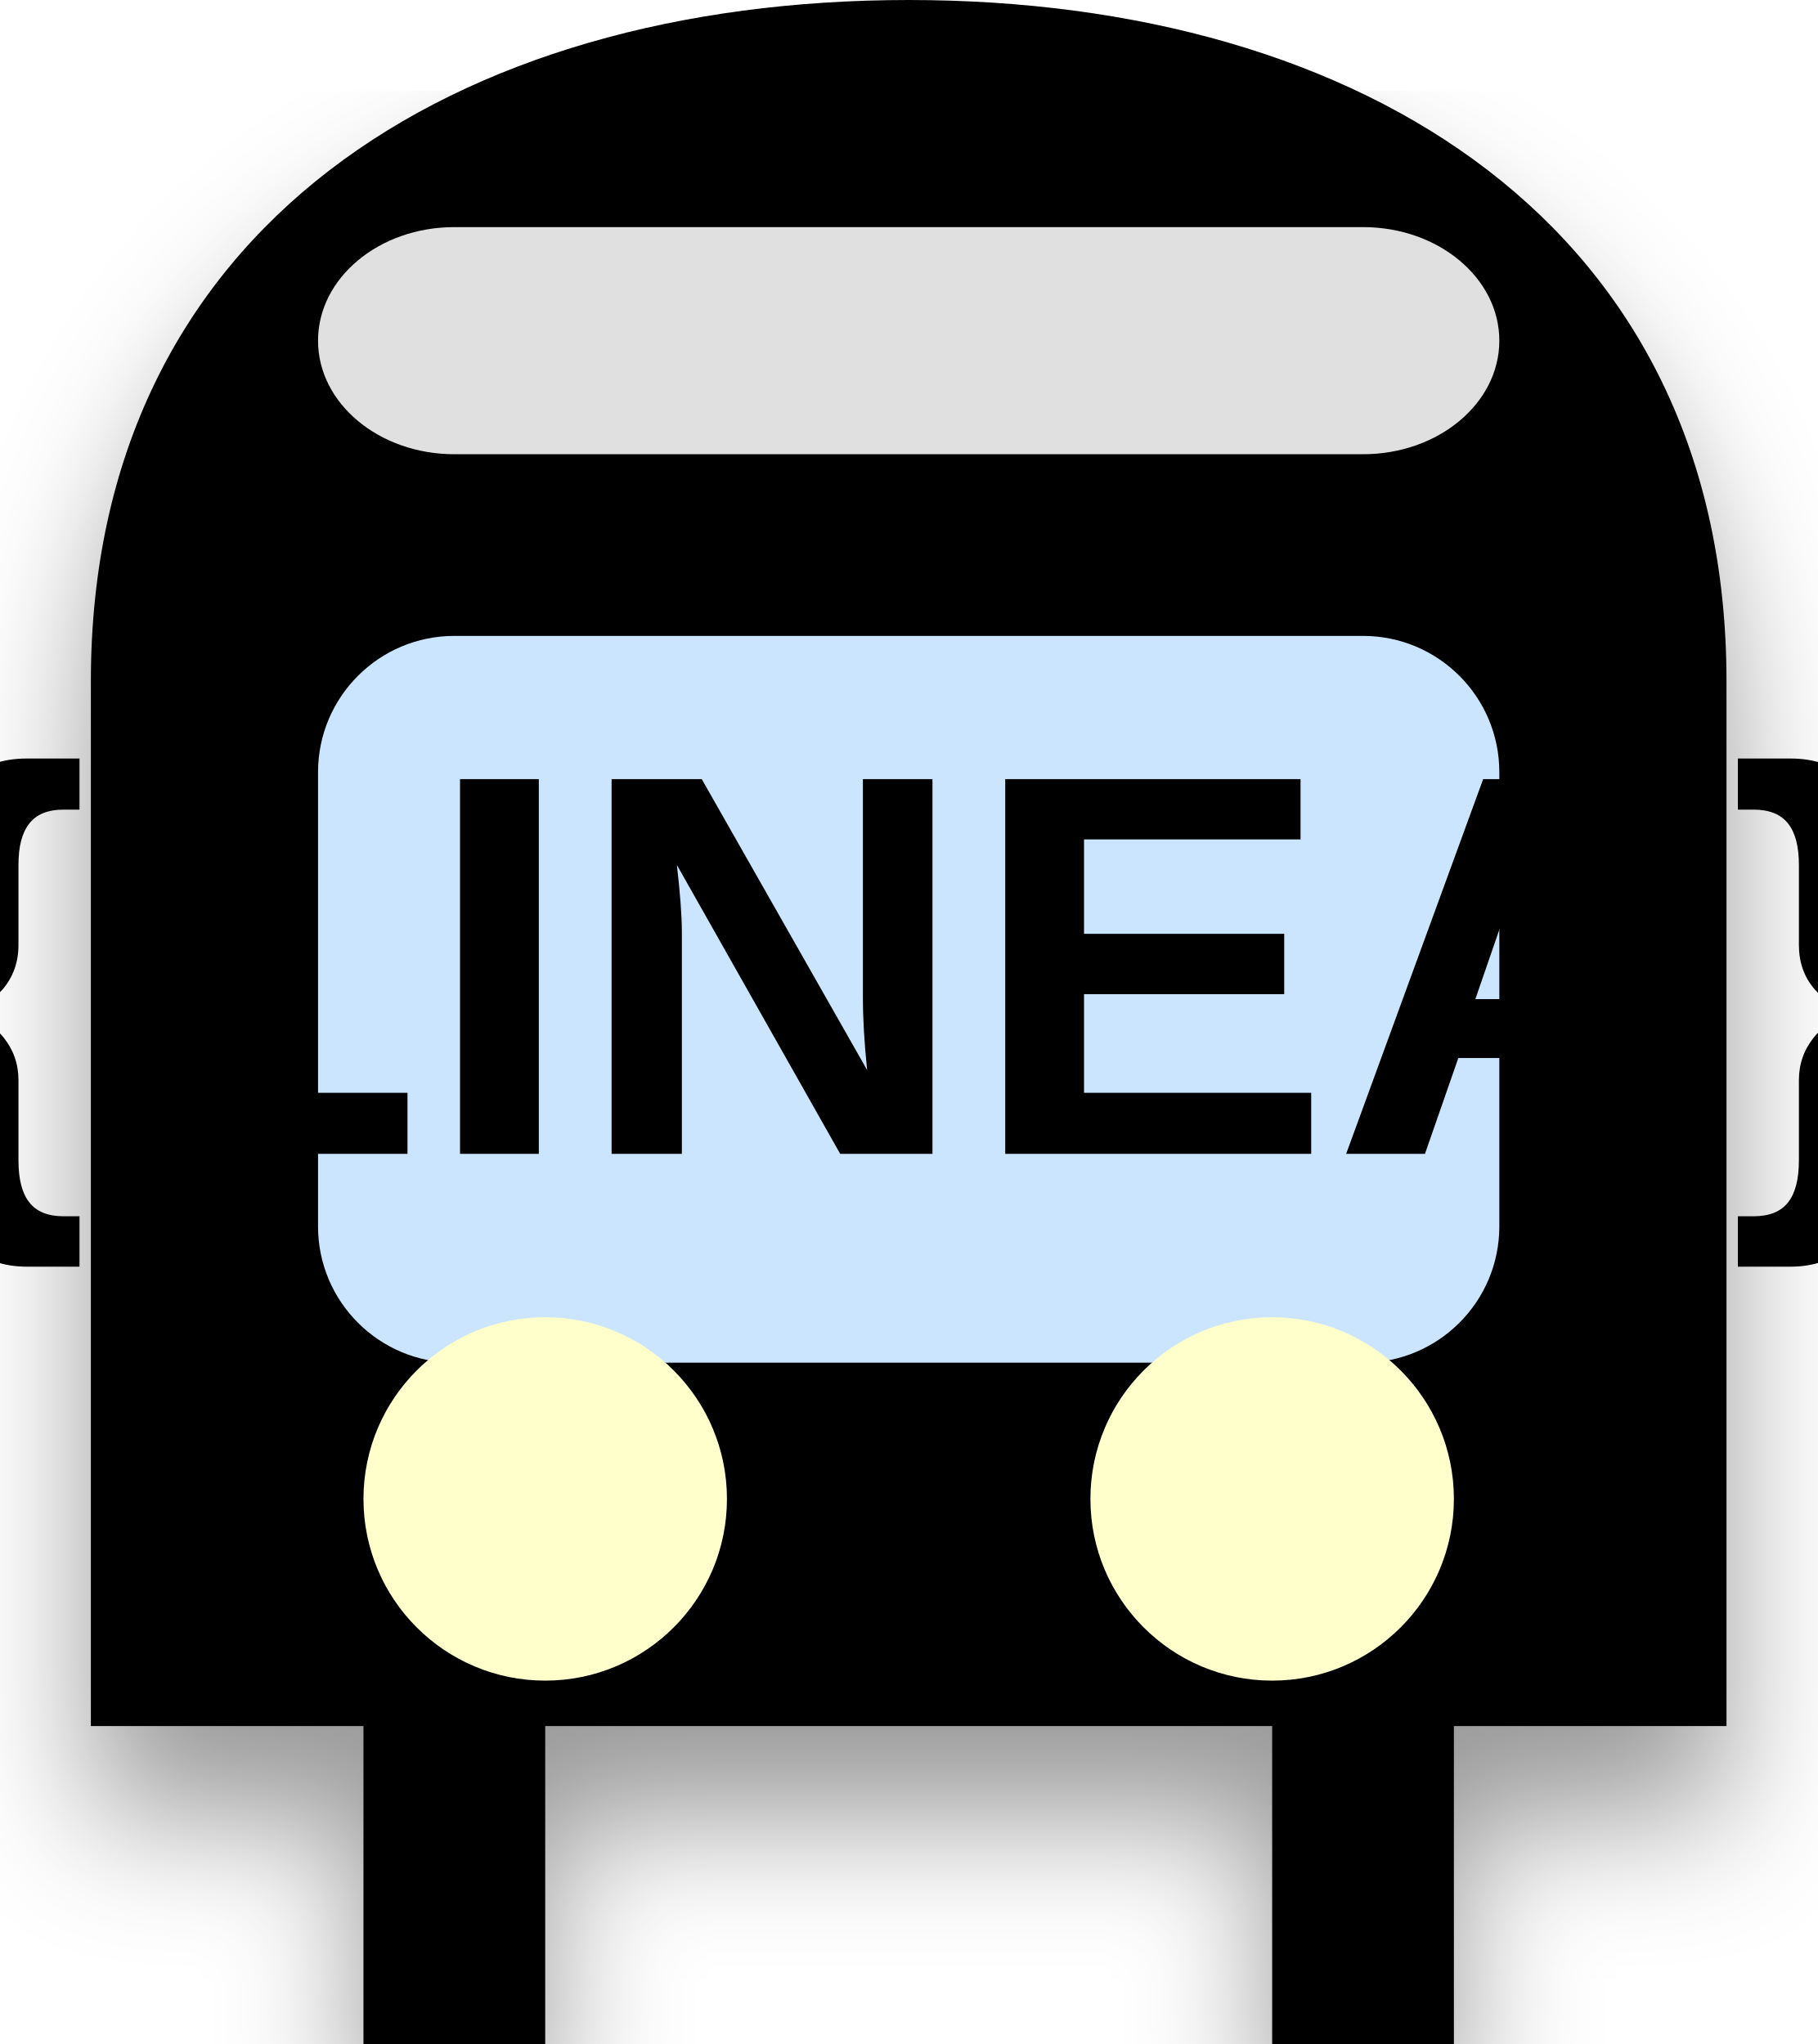
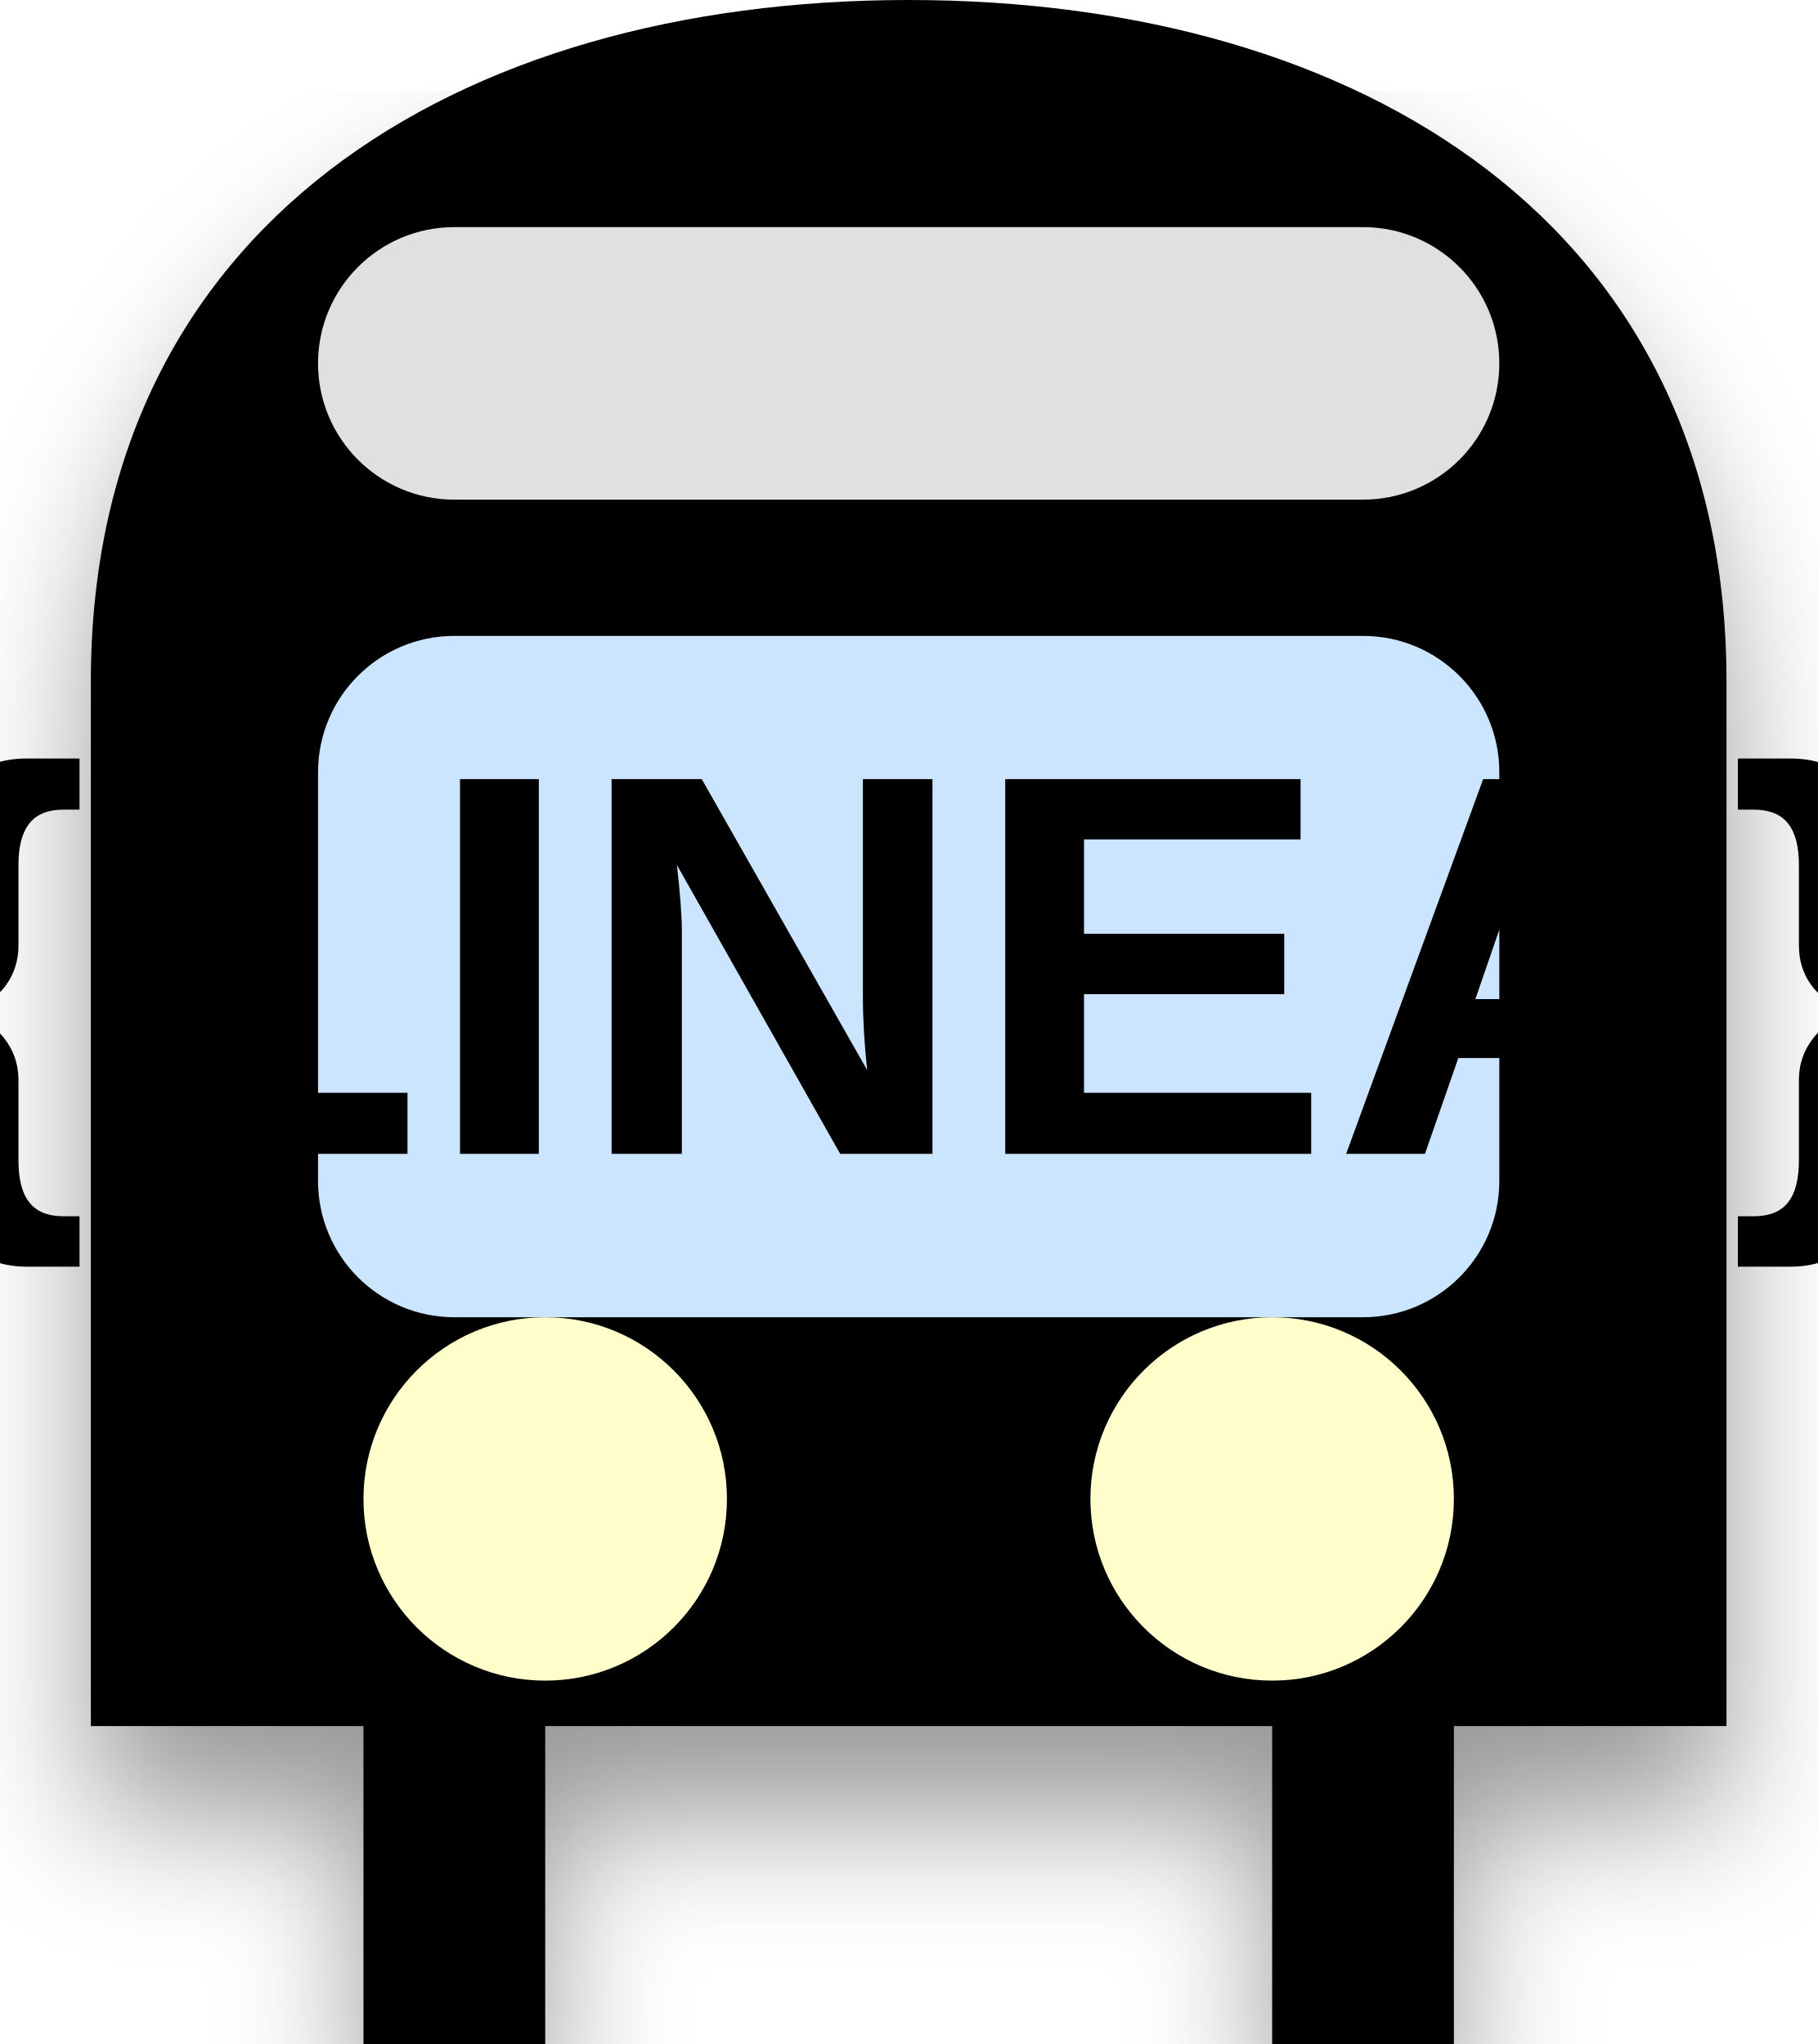
<svg xmlns="http://www.w3.org/2000/svg" width="40" height="45" viewBox="0 0 40 45">
  <defs>
    <filter id="shadow" x="-20%" y="-20%" width="140%" height="140%">
      <feDropShadow dx="0" dy="2" stdDeviation="1.5" flood-color="black" flood-opacity="0.4" />
    </filter>
  </defs>
  <path d="M 2,15             C 2,5 10,0 20,0             C 30,0 38,5 38,15             L 38,38             L 32,38             L 32,45             L 28,45             L 28,38             L 12,38             L 12,45             L 8,45             L 8,38             L 2,38 Z" fill="{COLOR}" filter="url(#shadow)" />
-   <rect x="7" y="5" width="26" height="5" rx="3" fill="#E0E0E0" />
-   <rect x="7" y="14" width="26" height="16" rx="3" fill="#CCE5FF" />
+   <rect x="7" y="5" width="26" height="6" rx="3" fill="#E0E0E0" />
+   <rect x="7" y="14" width="26" height="15" rx="3" fill="#CCE5FF" />
  <circle cx="12" cy="33" r="4" fill="#FFFFCC" />
  <circle cx="28" cy="33" r="4" fill="#FFFFCC" />
  <text x="20" y="22" font-family="Arial, sans-serif" font-size="12px" font-weight="bold" fill="{COLOR}" text-anchor="middle" dominant-baseline="middle">
    {LINEA}
  </text>
  <rect x="0" y="0" width="40" height="45" fill="none" pointer-events="all" />
</svg>
